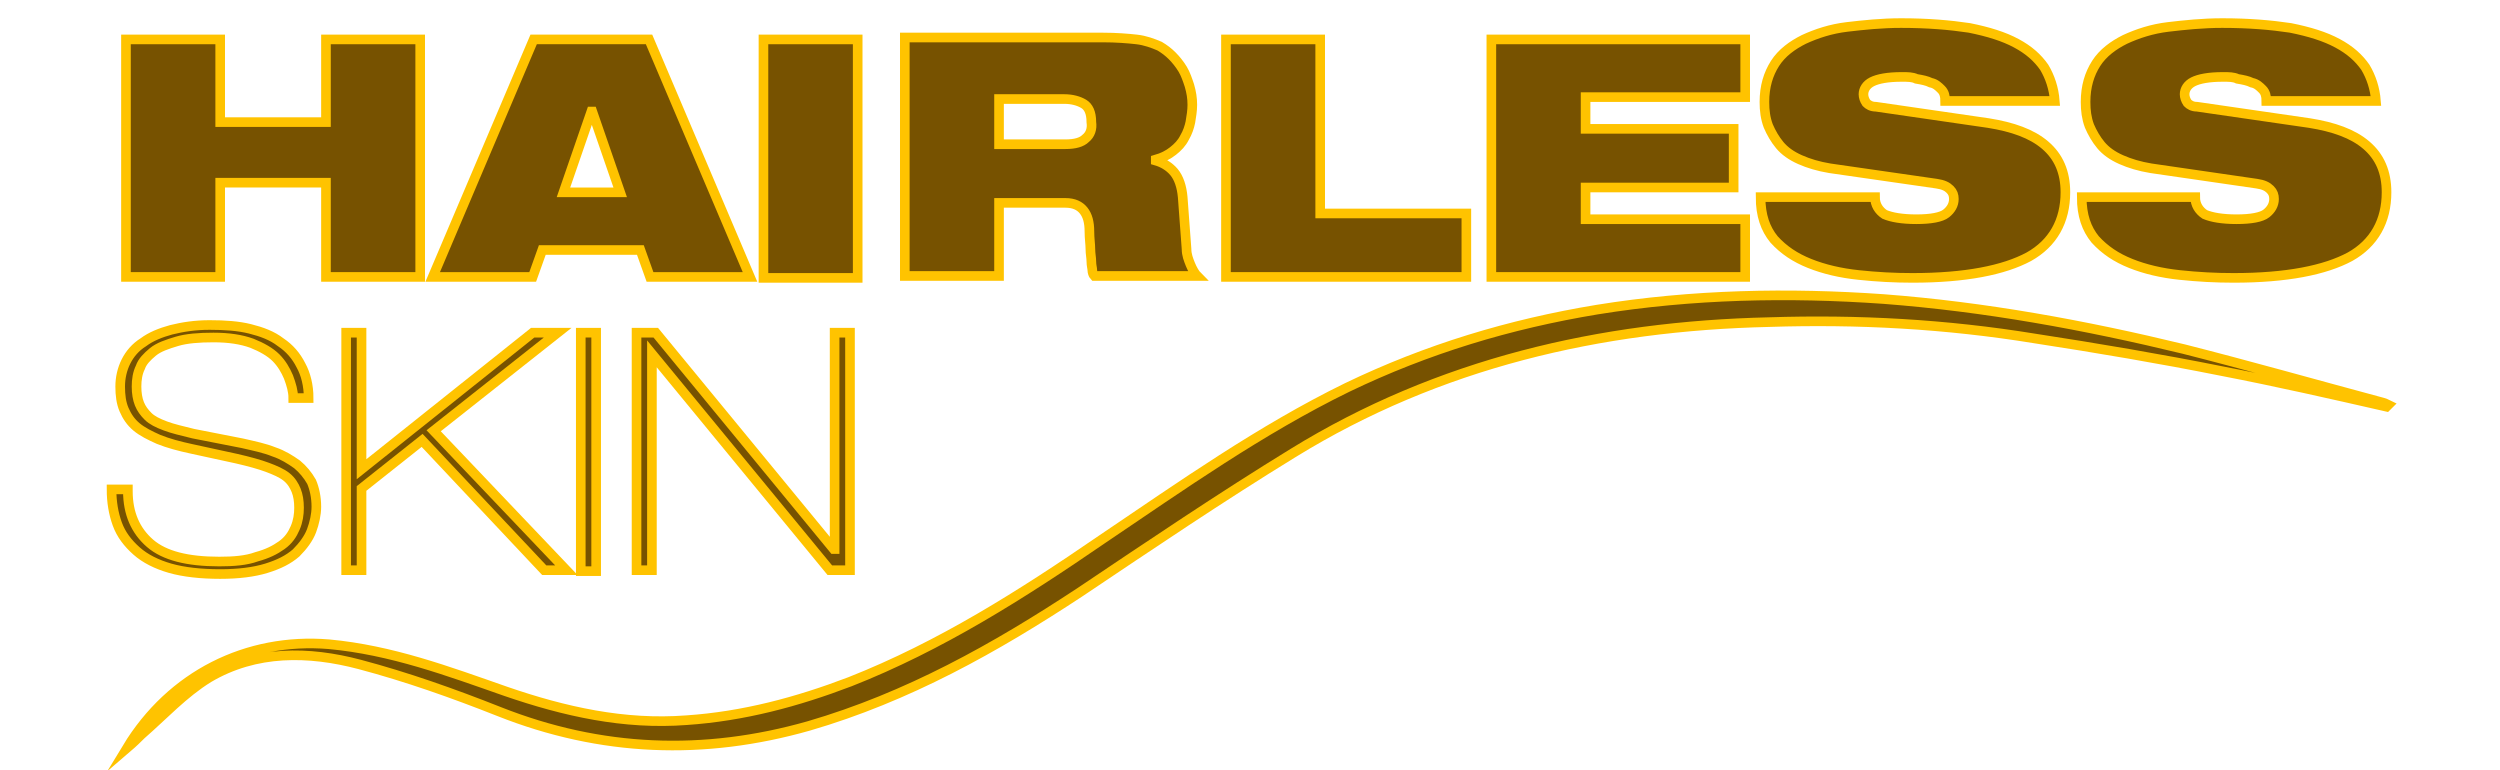
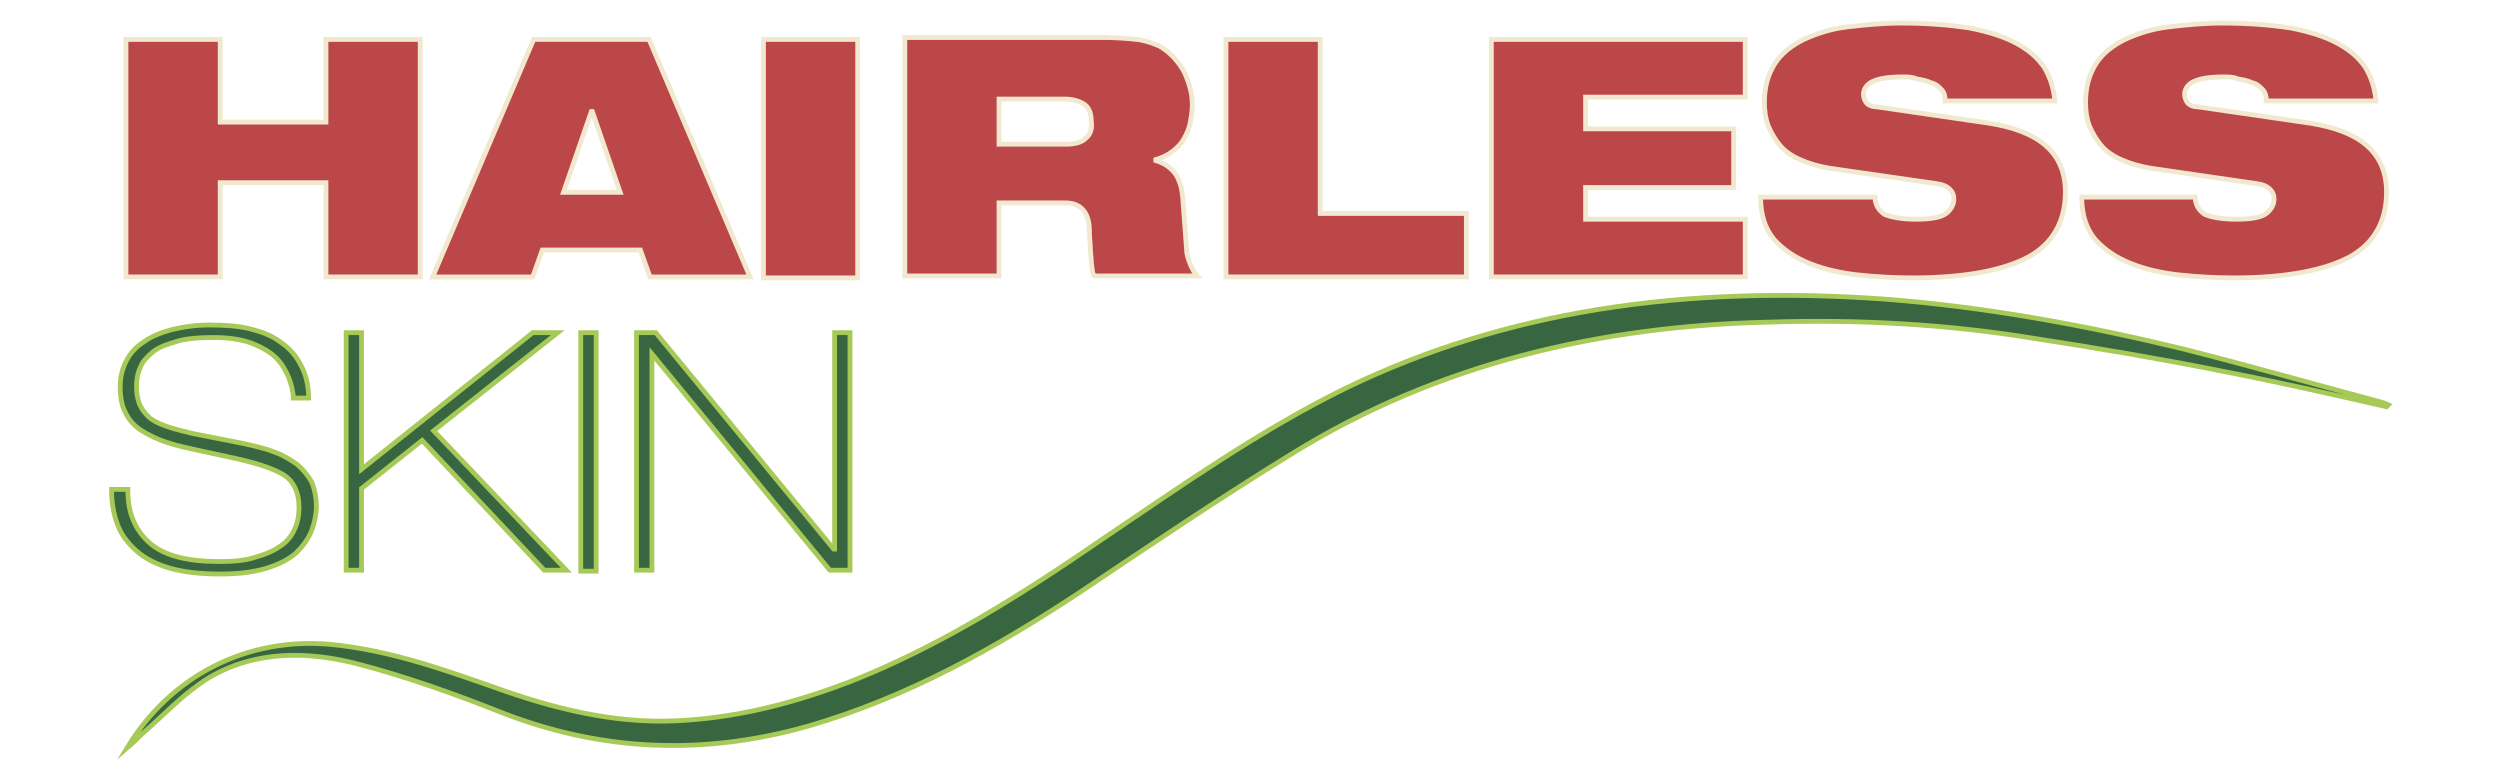
<svg xmlns="http://www.w3.org/2000/svg" version="1.1" id="Layer_1" x="0px" y="0px" viewBox="0 0 260 80" style="enable-background:new 0 0 260 80;" xml:space="preserve">
  <style type="text/css">
- 	.st0{fill:#775200;stroke:#FFC300;stroke-miterlimit:10;}
+ 	.st0{fill:#BC4749;stroke:#F2E8CF;stroke-width:0.5;stroke-miterlimit:10;}
+ 	.st1{fill:#386641;stroke:#A7C957;stroke-width:0.5;stroke-miterlimit:10;}
</style>
  <g>
    <polygon class="st0" points="33.9,19 22.9,19 22.9,28.8 13.1,28.8 13.1,4.1 22.9,4.1 22.9,12.7 33.9,12.7 33.9,4.1 43.7,4.1    43.7,28.8 33.9,28.8  " />
    <path class="st0" d="M67.5,4.1h-12L45,28.8h10.4l1-2.8h10.2l1,2.8H78L67.5,4.1z M58.6,20l2.9-8.4h0.1l2.9,8.4H58.6z" />
    <rect x="79.4" y="4.1" class="st0" width="9.8" height="24.8" />
    <path class="st0" d="M123.8,27.5c-0.2-0.5-0.4-1-0.4-1.6l-0.4-5.4c-0.1-1.1-0.4-2-0.9-2.6s-1.2-1-1.9-1.2v-0.1   c0.7-0.2,1.3-0.5,1.8-0.9s0.9-0.8,1.2-1.4c0.3-0.5,0.5-1.1,0.6-1.6c0.1-0.6,0.2-1.2,0.2-1.8c0-0.7-0.1-1.3-0.3-2   c-0.2-0.6-0.4-1.2-0.7-1.7c-0.3-0.5-0.7-1-1.1-1.4s-0.8-0.7-1.3-1c-0.7-0.3-1.5-0.6-2.4-0.7s-2.1-0.2-3.5-0.2H94.1v24.8h9.8v-7.6   h6.9c0.9,0,1.5,0.3,1.9,0.8s0.6,1.2,0.6,2.2c0,0.7,0.1,1.3,0.1,1.8s0.1,0.9,0.1,1.3s0.1,0.7,0.1,0.9c0,0.2,0.1,0.5,0.2,0.6h10.7   C124.3,28.5,124,28,123.8,27.5z M112.9,14.4c-0.4,0.4-1.1,0.6-2.1,0.6h-6.9v-4.7h6.8c0.8,0,1.5,0.2,2,0.5s0.8,0.9,0.8,1.9   C113.6,13.4,113.4,14,112.9,14.4z" />
    <polygon class="st0" points="127.5,4.1 137.3,4.1 137.3,22.2 152.5,22.2 152.5,28.8 127.5,28.8  " />
    <polygon class="st0" points="155.1,4.1 181.5,4.1 181.5,10.1 164.9,10.1 164.9,13.4 180.3,13.4 180.3,19.5 164.9,19.5 164.9,22.8    181.5,22.8 181.5,28.8 155.1,28.8  " />
    <path class="st0" d="M190.3,17.5c-1.2-0.2-2.2-0.5-3.1-0.9c-0.9-0.4-1.6-0.9-2.1-1.5s-0.9-1.3-1.2-2c-0.3-0.8-0.4-1.6-0.4-2.5   c0-1.6,0.4-2.9,1.1-4c0.7-1.1,1.8-1.9,3-2.5c1.3-0.6,2.8-1.1,4.5-1.3s3.6-0.4,5.6-0.4c2.8,0,5.1,0.2,7.1,0.5c2,0.4,3.6,0.9,4.9,1.6   c1.3,0.7,2.2,1.5,2.9,2.5c0.6,1,1,2.2,1.1,3.5h-11.4c0-0.5-0.1-0.9-0.4-1.2c-0.3-0.3-0.6-0.6-1.1-0.7c-0.4-0.2-0.9-0.3-1.5-0.4   C198.9,8,198.4,8,197.8,8c-1.5,0-2.5,0.2-3.1,0.5s-0.9,0.8-0.9,1.3c0,0.3,0.1,0.6,0.3,0.9c0.2,0.2,0.5,0.4,1,0.4l11.7,1.7   c2.5,0.4,4.5,1.1,5.9,2.3s2.1,2.8,2.1,4.9c0,3-1.3,5.3-3.8,6.7c-2.6,1.4-6.6,2.2-12.1,2.2c-1.9,0-3.7-0.1-5.6-0.3   c-1.9-0.2-3.6-0.6-5.1-1.2s-2.7-1.4-3.7-2.5c-0.9-1.1-1.4-2.5-1.4-4.4H195c0,0.8,0.4,1.4,1,1.8c0.7,0.3,1.8,0.5,3.3,0.5   s2.6-0.2,3.1-0.6s0.8-0.9,0.8-1.5c0-0.4-0.1-0.7-0.4-1c-0.3-0.3-0.7-0.5-1.4-0.6L190.3,17.5z" />
    <path class="st0" d="M223.7,17.5c-1.2-0.2-2.2-0.5-3.1-0.9c-0.9-0.4-1.6-0.9-2.1-1.5s-0.9-1.3-1.2-2c-0.3-0.8-0.4-1.6-0.4-2.5   c0-1.6,0.4-2.9,1.1-4c0.7-1.1,1.8-1.9,3-2.5c1.3-0.6,2.8-1.1,4.5-1.3s3.6-0.4,5.6-0.4c2.8,0,5.1,0.2,7.1,0.5c2,0.4,3.6,0.9,4.9,1.6   c1.3,0.7,2.2,1.5,2.9,2.5c0.6,1,1,2.2,1.1,3.5h-11.4c0-0.5-0.1-0.9-0.4-1.2c-0.3-0.3-0.6-0.6-1.1-0.7c-0.4-0.2-0.9-0.3-1.5-0.4   C232.3,8,231.8,8,231.2,8c-1.5,0-2.5,0.2-3.1,0.5s-0.9,0.8-0.9,1.3c0,0.3,0.1,0.6,0.3,0.9c0.2,0.2,0.5,0.4,1,0.4l11.7,1.7   c2.5,0.4,4.5,1.1,5.9,2.3s2.1,2.8,2.1,4.9c0,3-1.3,5.3-3.8,6.7c-2.6,1.4-6.6,2.2-12.1,2.2c-1.9,0-3.7-0.1-5.6-0.3   c-1.9-0.2-3.6-0.6-5.1-1.2s-2.7-1.4-3.7-2.5c-0.9-1.1-1.4-2.5-1.4-4.4h11.8c0,0.8,0.4,1.4,1,1.8c0.7,0.3,1.8,0.5,3.3,0.5   s2.6-0.2,3.1-0.6s0.8-0.9,0.8-1.5c0-0.4-0.1-0.7-0.4-1c-0.3-0.3-0.7-0.5-1.4-0.6L223.7,17.5z" />
  </g>
-   <path class="st0" d="M248.2,42.3c-5.7-1.3-11.4-2.6-17.1-3.7c-6.5-1.3-13-2.4-19.5-3.4c-9.2-1.5-18.4-2-27.6-1.7  c-17.6,0.4-34.4,4.3-49.5,13.6c-7.5,4.6-14.9,9.6-22.2,14.5c-8.8,5.8-17.9,10.9-28.2,13.9c-10.9,3.1-21.6,2.7-32.2-1.5  c-4.8-1.9-9.6-3.6-14.5-4.9c-5.3-1.4-10.8-1.5-15.7,1.4c-2.6,1.6-4.7,3.9-7,5.9c-0.4,0.4-0.8,0.8-1.5,1.4c4.6-7.6,12.5-11.5,21-10.8  c6.5,0.6,12.4,2.8,18.4,4.9c6.1,2.1,12.3,3.5,18.8,3c5.9-0.4,11.5-1.9,17-4c9.4-3.7,17.9-9.1,26.2-14.8c8.3-5.6,16.5-11.4,25.5-15.8  c8.3-4,16.9-6.6,26-8.1c9.9-1.6,19.9-1.8,29.8-1.1c10.5,0.8,20.9,2.7,31.2,5.2c6.7,1.7,13.4,3.6,20.1,5.4c0.4,0.1,0.8,0.2,1.2,0.4  C248.3,42.2,248.3,42.2,248.2,42.3z" />
+   <path class="st1" d="M248.2,42.3c-5.7-1.3-11.4-2.6-17.1-3.7c-6.5-1.3-13-2.4-19.5-3.4c-9.2-1.5-18.4-2-27.6-1.7  c-17.6,0.4-34.4,4.3-49.5,13.6c-7.5,4.6-14.9,9.6-22.2,14.5c-8.8,5.8-17.9,10.9-28.2,13.9c-10.9,3.1-21.6,2.7-32.2-1.5  c-4.8-1.9-9.6-3.6-14.5-4.9c-5.3-1.4-10.8-1.5-15.7,1.4c-2.6,1.6-4.7,3.9-7,5.9c-0.4,0.4-0.8,0.8-1.5,1.4c4.6-7.6,12.5-11.5,21-10.8  c6.5,0.6,12.4,2.8,18.4,4.9c6.1,2.1,12.3,3.5,18.8,3c5.9-0.4,11.5-1.9,17-4c9.4-3.7,17.9-9.1,26.2-14.8c8.3-5.6,16.5-11.4,25.5-15.8  c8.3-4,16.9-6.6,26-8.1c9.9-1.6,19.9-1.8,29.8-1.1c10.5,0.8,20.9,2.7,31.2,5.2c6.7,1.7,13.4,3.6,20.1,5.4c0.4,0.1,0.8,0.2,1.2,0.4  C248.3,42.2,248.3,42.2,248.2,42.3z" />
  <g>
-     <path class="st0" d="M13.3,51.1c0,2.3,0.8,4.1,2.3,5.4c1.5,1.3,3.9,1.9,7.2,1.9c1.5,0,2.8-0.1,3.9-0.5c1.1-0.3,1.9-0.7,2.6-1.2   s1.1-1.1,1.4-1.8s0.4-1.4,0.4-2.1c0-0.7-0.1-1.3-0.3-1.8c-0.2-0.5-0.5-1-1-1.4s-1.2-0.7-2-1s-1.9-0.6-3.2-0.9l-4.6-1   c-1.4-0.3-2.5-0.6-3.5-1c-0.9-0.4-1.7-0.8-2.3-1.3s-1-1.1-1.3-1.8s-0.4-1.5-0.4-2.4s0.2-1.8,0.6-2.6c0.4-0.8,1-1.5,1.8-2   c0.8-0.6,1.8-1,2.9-1.3c1.2-0.3,2.5-0.5,4-0.5c1.6,0,3,0.1,4.2,0.4s2.3,0.7,3.2,1.4c0.9,0.6,1.6,1.4,2.1,2.4   c0.5,0.9,0.8,2.1,0.8,3.4h-1.6c0-0.7-0.2-1.4-0.5-2.2c-0.3-0.7-0.7-1.4-1.3-2c-0.6-0.6-1.5-1.1-2.5-1.5c-1.1-0.4-2.4-0.6-4-0.6   c-1.5,0-2.8,0.1-3.8,0.4c-1,0.3-1.9,0.6-2.5,1.1s-1.1,1-1.3,1.6c-0.3,0.6-0.4,1.3-0.4,2s0.1,1.3,0.3,1.8s0.5,0.9,0.9,1.3   c0.4,0.4,1,0.7,1.8,1s1.7,0.5,2.9,0.8l5.1,1c1.3,0.3,2.3,0.5,3.3,0.9c0.9,0.3,1.7,0.8,2.4,1.3c0.6,0.5,1.1,1.1,1.5,1.8   c0.3,0.7,0.5,1.6,0.5,2.6c0,0.8-0.2,1.7-0.5,2.5s-0.9,1.6-1.6,2.3c-0.8,0.7-1.8,1.2-3.1,1.6c-1.3,0.4-2.9,0.6-4.8,0.6   c-2,0-3.8-0.2-5.2-0.6c-1.4-0.4-2.6-1-3.5-1.8s-1.6-1.7-2-2.8s-0.6-2.3-0.6-3.6h1.7V51.1z" />
-     <polygon class="st0" points="36,34.6 37.6,34.6 37.6,48.8 55.4,34.6 58,34.6 45.1,44.8 58.9,59.3 56.6,59.3 43.9,45.8 37.6,50.8    37.6,59.3 36,59.3  " />
-     <rect x="60.4" y="34.6" class="st0" width="1.6" height="24.8" />
-     <polygon class="st0" points="66.2,34.6 68.2,34.6 86.7,57.1 86.8,57.1 86.8,34.6 88.4,34.6 88.4,59.3 86.3,59.3 67.8,36.8    67.8,36.8 67.8,59.3 66.2,59.3  " />
+     <path class="st1" d="M13.3,51.1c0,2.3,0.8,4.1,2.3,5.4c1.5,1.3,3.9,1.9,7.2,1.9c1.5,0,2.8-0.1,3.9-0.5c1.1-0.3,1.9-0.7,2.6-1.2   s1.1-1.1,1.4-1.8s0.4-1.4,0.4-2.1c0-0.7-0.1-1.3-0.3-1.8c-0.2-0.5-0.5-1-1-1.4s-1.2-0.7-2-1s-1.9-0.6-3.2-0.9l-4.6-1   c-1.4-0.3-2.5-0.6-3.5-1c-0.9-0.4-1.7-0.8-2.3-1.3s-1-1.1-1.3-1.8s-0.4-1.5-0.4-2.4s0.2-1.8,0.6-2.6c0.4-0.8,1-1.5,1.8-2   c0.8-0.6,1.8-1,2.9-1.3c1.2-0.3,2.5-0.5,4-0.5c1.6,0,3,0.1,4.2,0.4s2.3,0.7,3.2,1.4c0.9,0.6,1.6,1.4,2.1,2.4   c0.5,0.9,0.8,2.1,0.8,3.4h-1.6c0-0.7-0.2-1.4-0.5-2.2c-0.3-0.7-0.7-1.4-1.3-2c-0.6-0.6-1.5-1.1-2.5-1.5c-1.1-0.4-2.4-0.6-4-0.6   c-1.5,0-2.8,0.1-3.8,0.4c-1,0.3-1.9,0.6-2.5,1.1s-1.1,1-1.3,1.6c-0.3,0.6-0.4,1.3-0.4,2s0.1,1.3,0.3,1.8s0.5,0.9,0.9,1.3   c0.4,0.4,1,0.7,1.8,1s1.7,0.5,2.9,0.8l5.1,1c1.3,0.3,2.3,0.5,3.3,0.9c0.9,0.3,1.7,0.8,2.4,1.3c0.6,0.5,1.1,1.1,1.5,1.8   c0.3,0.7,0.5,1.6,0.5,2.6c0,0.8-0.2,1.7-0.5,2.5s-0.9,1.6-1.6,2.3c-0.8,0.7-1.8,1.2-3.1,1.6c-1.3,0.4-2.9,0.6-4.8,0.6   c-2,0-3.8-0.2-5.2-0.6c-1.4-0.4-2.6-1-3.5-1.8s-1.6-1.7-2-2.8s-0.6-2.3-0.6-3.6h1.7V51.1z" />
+     <polygon class="st1" points="36,34.6 37.6,34.6 37.6,48.8 55.4,34.6 58,34.6 45.1,44.8 58.9,59.3 56.6,59.3 43.9,45.8 37.6,50.8    37.6,59.3 36,59.3  " />
+     <rect x="60.4" y="34.6" class="st1" width="1.6" height="24.8" />
+     <polygon class="st1" points="66.2,34.6 68.2,34.6 86.7,57.1 86.8,57.1 86.8,34.6 88.4,34.6 88.4,59.3 86.3,59.3 67.8,36.8    67.8,36.8 67.8,59.3 66.2,59.3  " />
  </g>
</svg>
